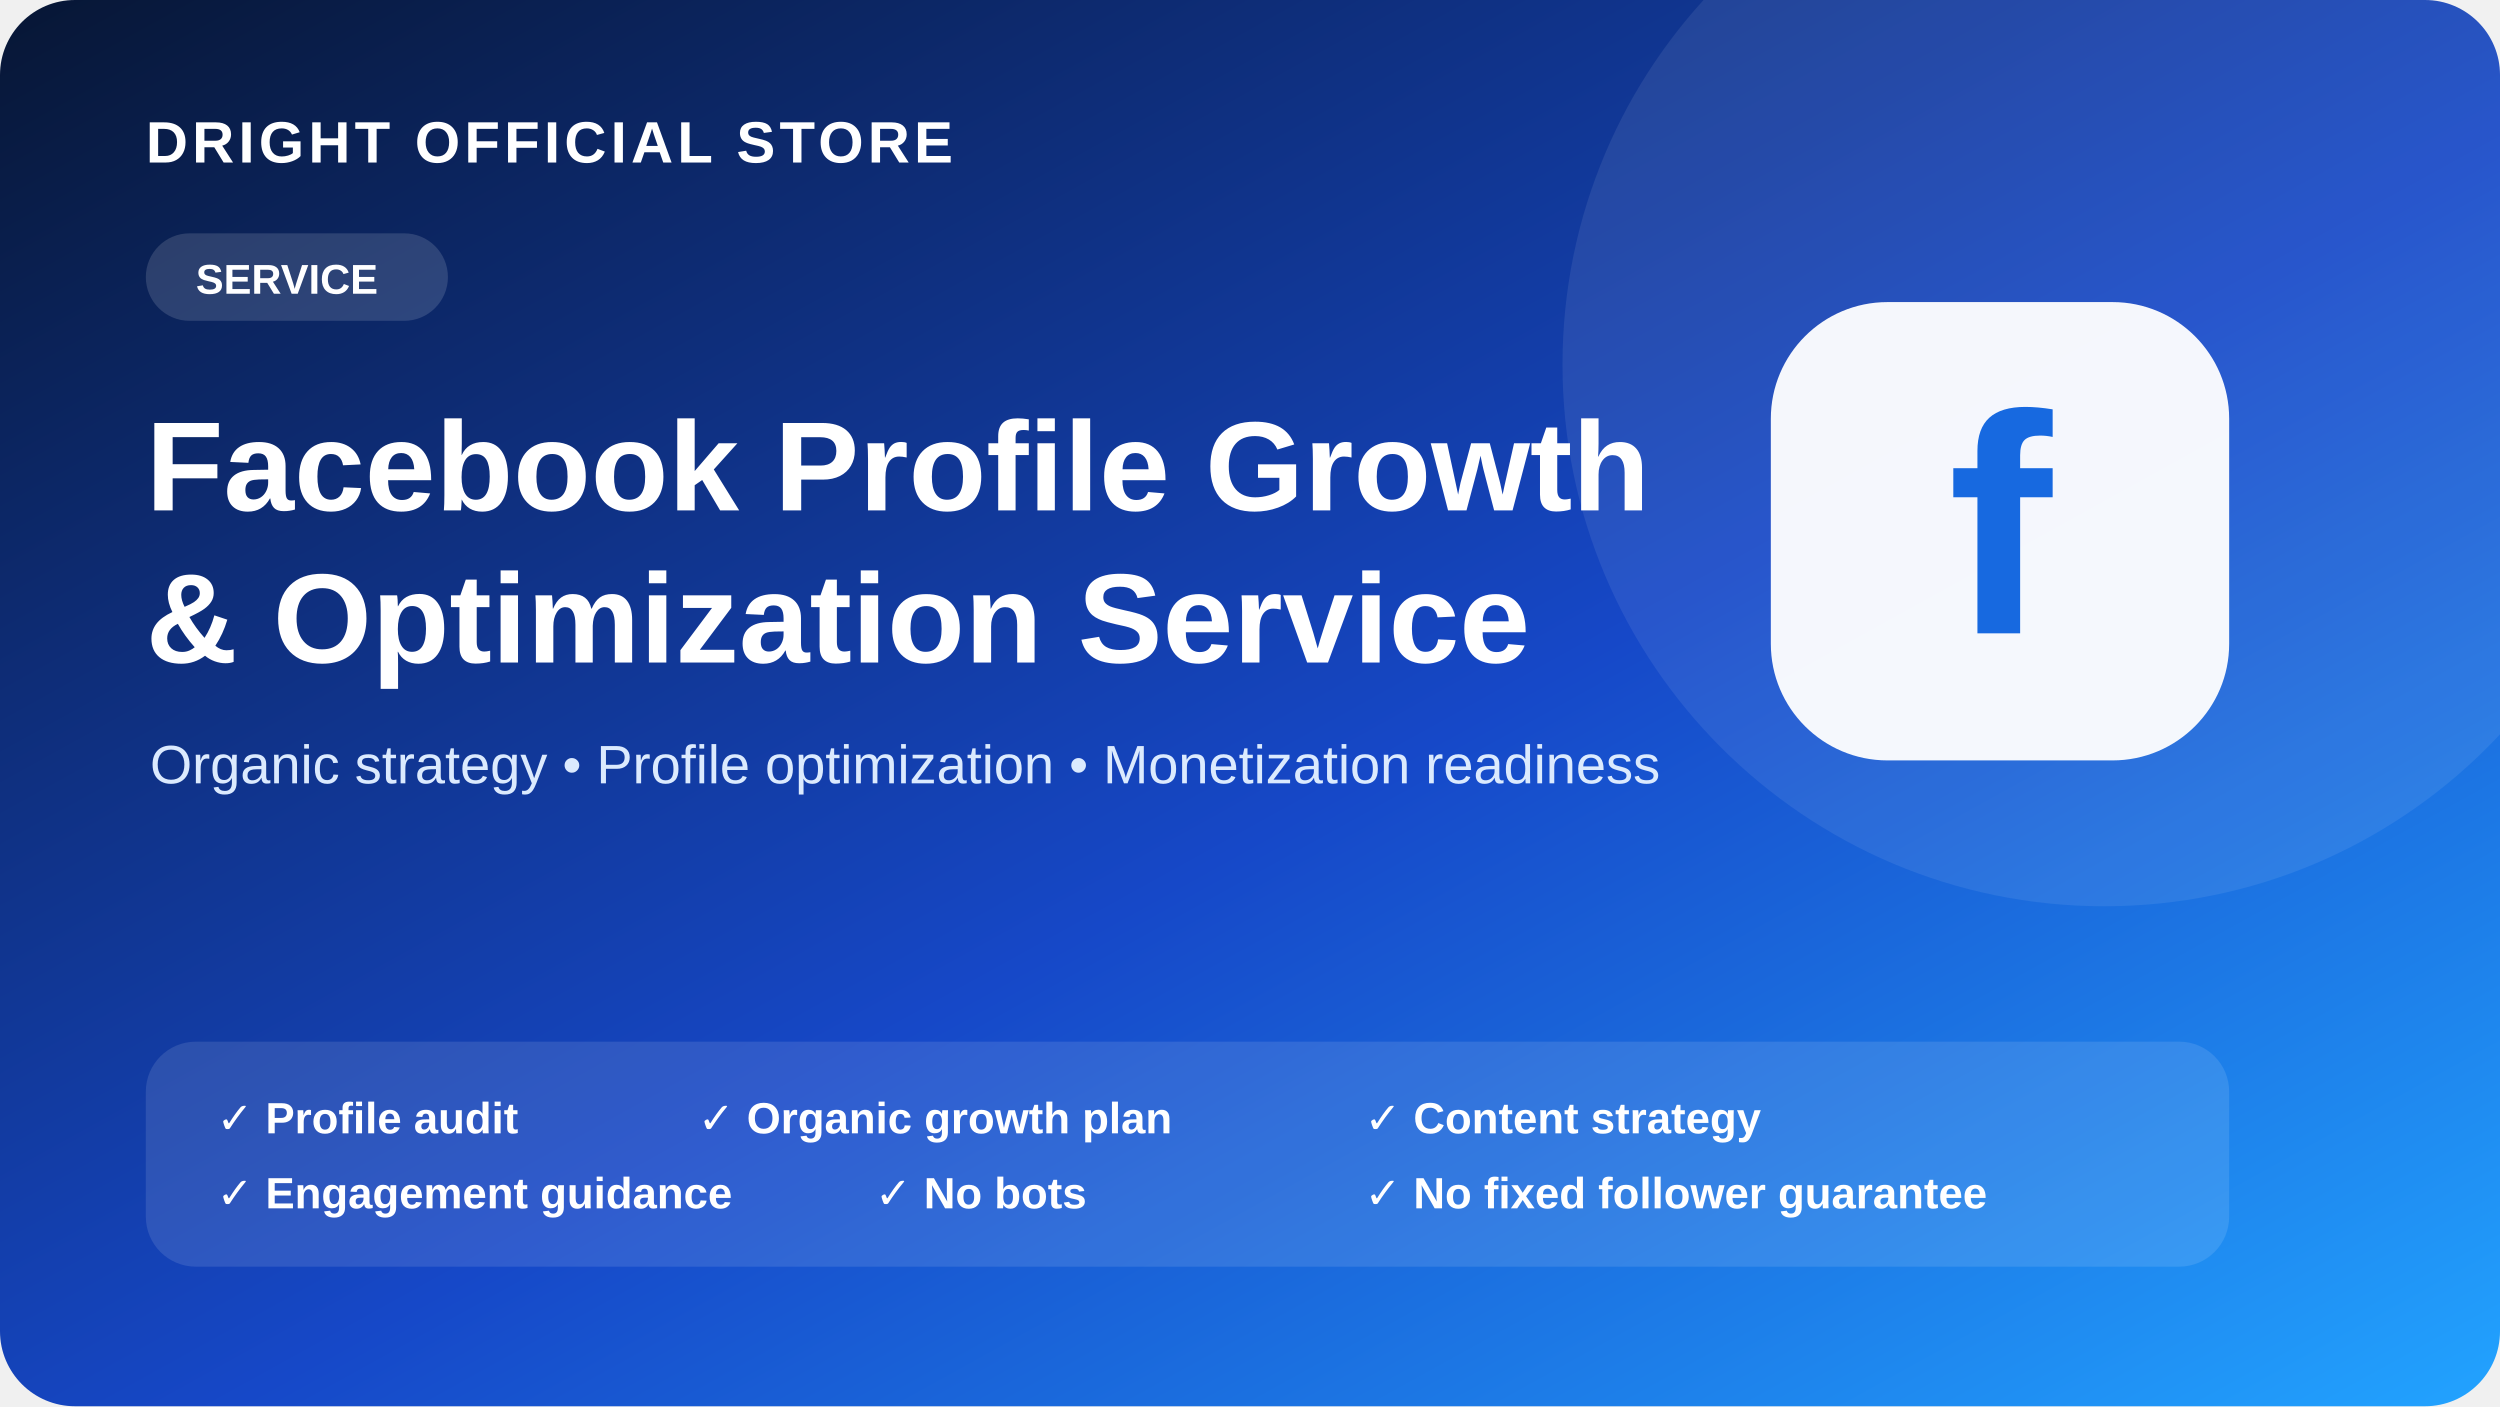
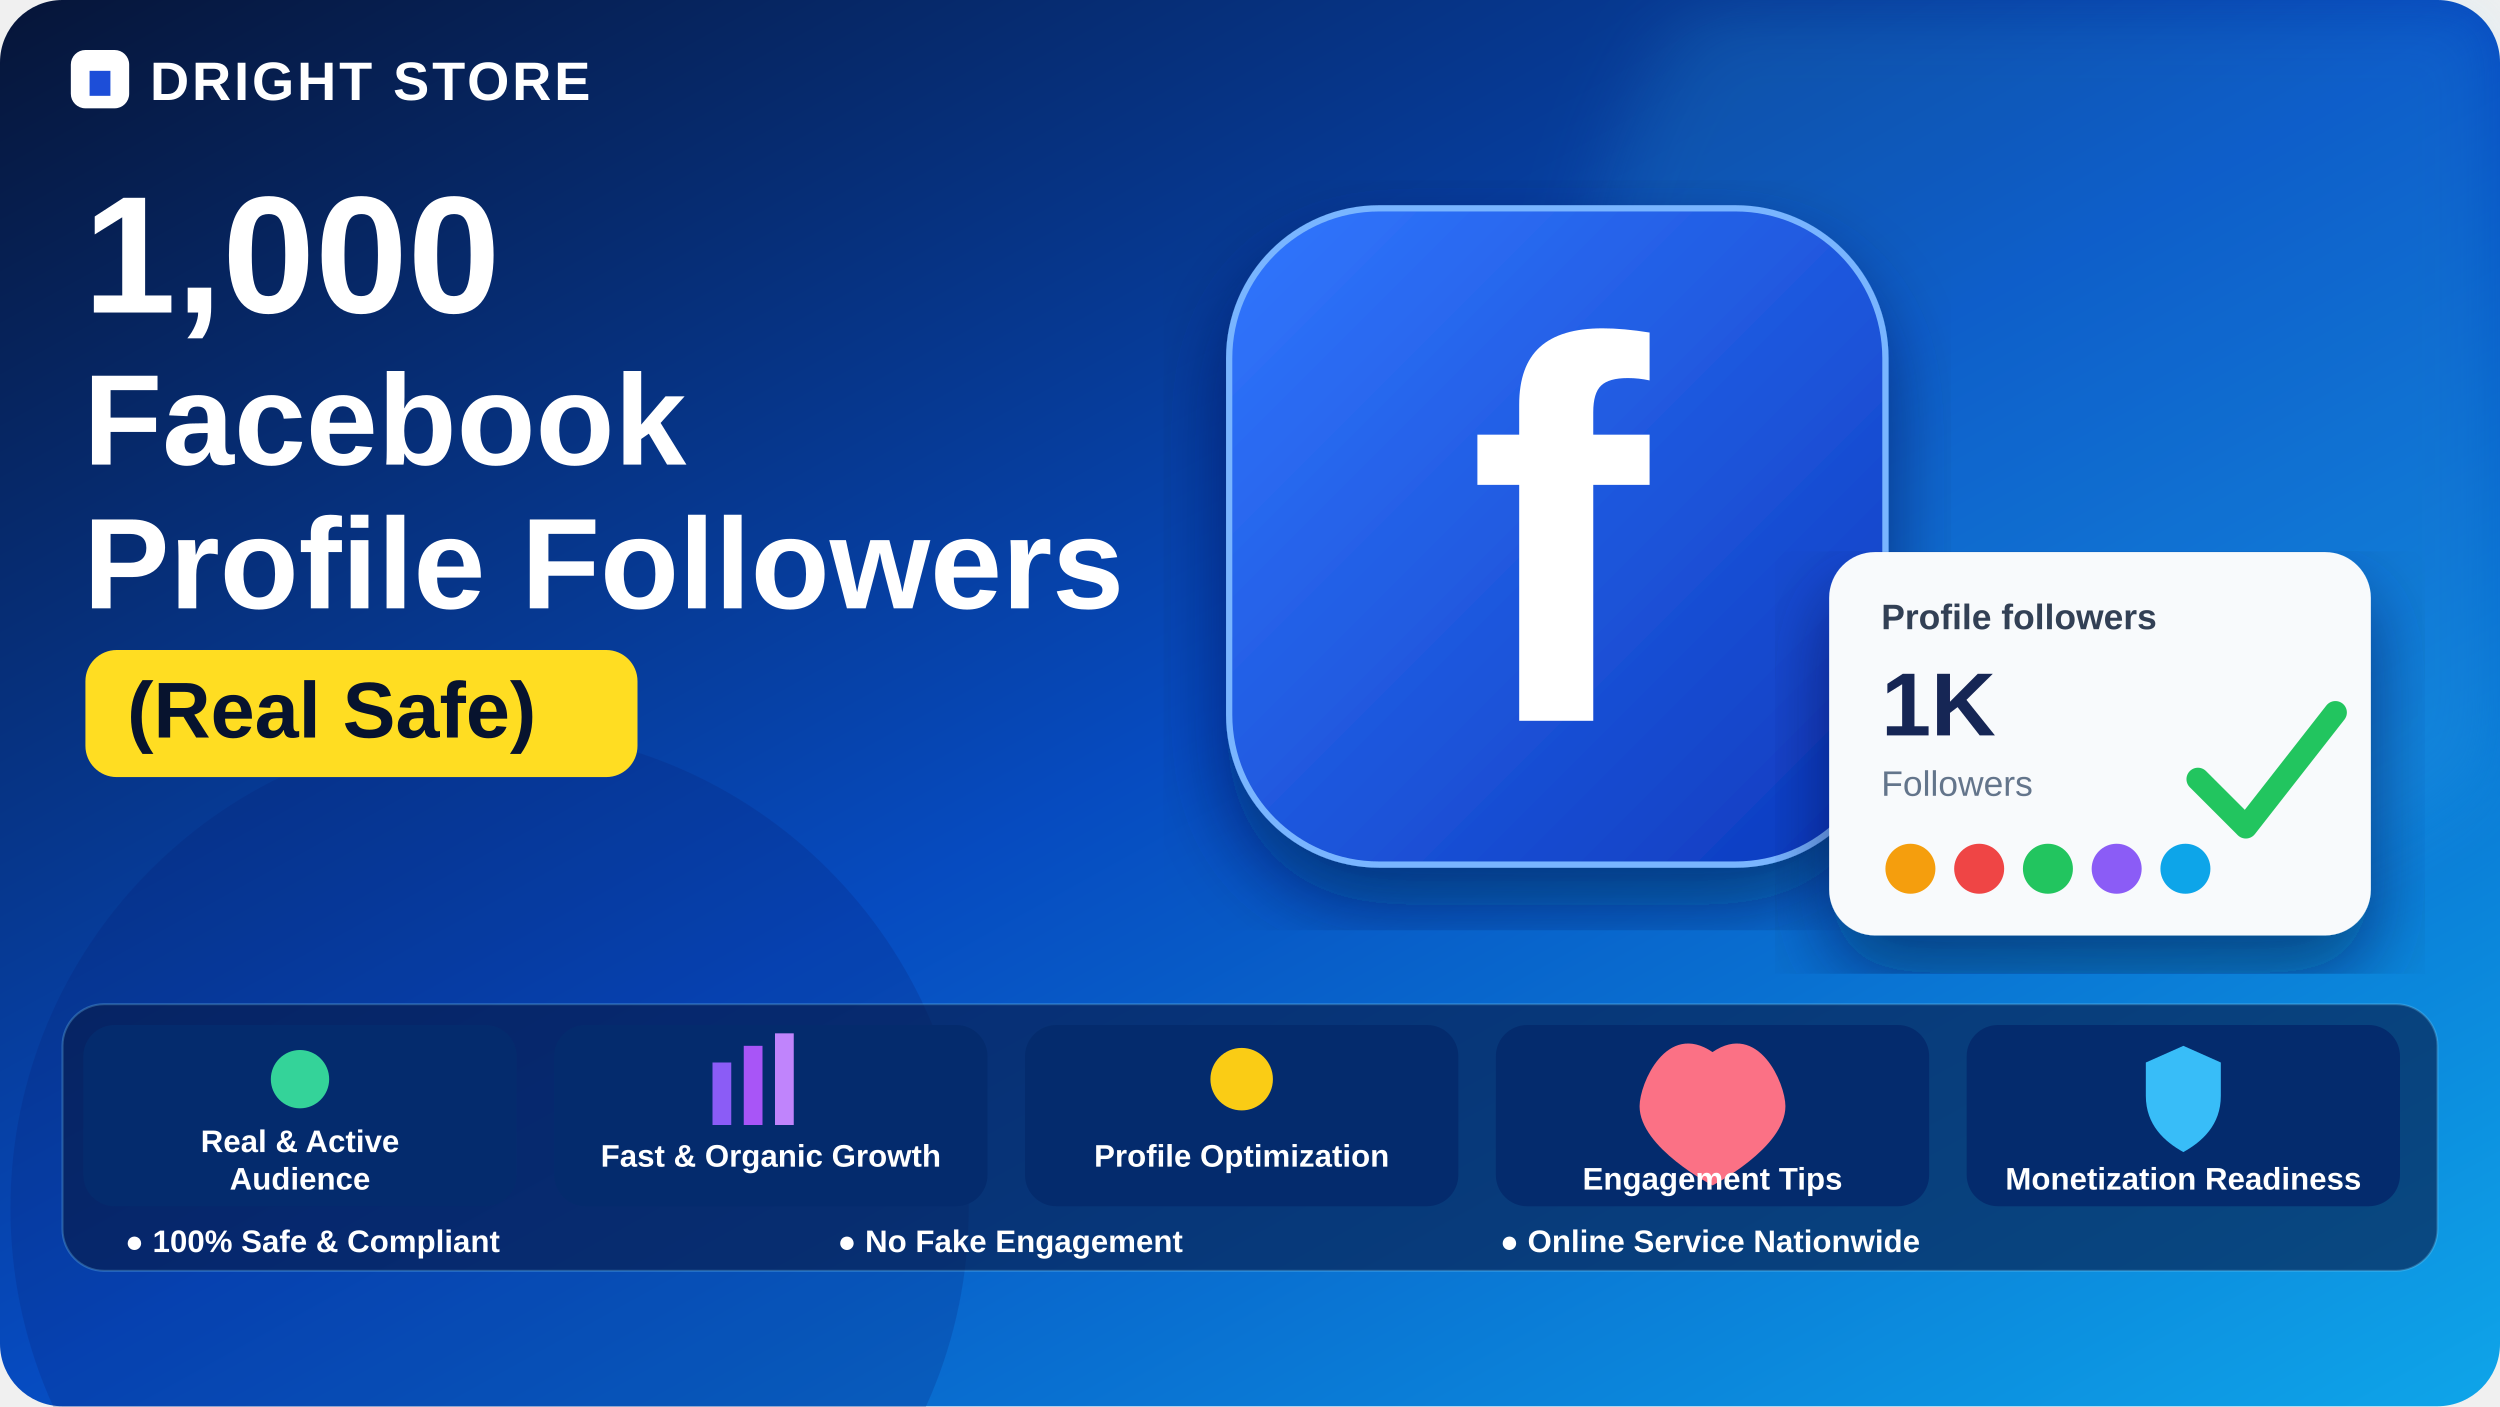
<svg xmlns="http://www.w3.org/2000/svg" width="1200" height="675" viewBox="0 0 1200 675">
  <defs>
-     <linearGradient id="b3" x1="0" y1="0" x2="1" y2="1">
-       <stop stop-color="#071634" />
-       <stop offset=".55" stop-color="#1648c8" />
-       <stop offset="1" stop-color="#22a3ff" />
+     <linearGradient id="bg" x1="0" x2="1" y1="0" y2="1">
+       <stop stop-color="#061538" />
+       <stop offset=".50" stop-color="#064bc0" />
+       <stop offset="1" stop-color="#0ea5e9" />
    </linearGradient>
+     <linearGradient id="fb" x1="0" x2="1" y1="0" y2="1">
+       <stop stop-color="#3277ff" />
+       <stop offset="1" stop-color="#0c39bd" />
+     </linearGradient>
+     <filter id="shadow">
+       <feDropShadow dx="0" dy="18" stdDeviation="19" flood-color="#00143e" flood-opacity=".55" />
+     </filter>
+     <filter id="glow">
+       <feGaussianBlur stdDeviation="18" />
+     </filter>
  </defs>
-   <rect width="1200" height="675" rx="36" fill="url(#b3)" />
-   <circle cx="1010" cy="175" r="260" fill="#fff" opacity=".08" />
-   <g font-family="Arial,Helvetica,sans-serif" fill="#fff">
-     <text x="70" y="78" font-size="28" font-weight="700" letter-spacing="2">DRIGHT OFFICIAL STORE</text>
-     <rect x="70" y="112" width="145" height="42" rx="21" fill="#fff" opacity=".14" />
-     <text x="94" y="141" font-size="20" font-weight="700">SERVICE</text>
-     <text x="70" y="245" font-size="61" font-weight="900">Facebook Profile Growth</text>
-     <text x="70" y="318" font-size="61" font-weight="900">&amp; Optimization Service</text>
-     <text x="72" y="376" font-size="26" fill="#dbeafe">Organic strategy • Profile optimization • Monetization readiness</text>
-   </g>
-   <g transform="translate(850 145)">
-     <rect width="220" height="220" rx="56" fill="#fff" opacity=".95" />
-     <text x="110" y="159" text-anchor="middle" font-family="Arial,Helvetica,sans-serif" font-size="150" font-weight="900" fill="#1769e0">f</text>
-   </g>
-   <g transform="translate(70 500)" font-family="Arial,Helvetica,sans-serif">
-     <rect width="1000" height="108" rx="24" fill="#fff" opacity=".11" />
-     <g fill="#fff" font-size="21" font-weight="700">
-       <text x="34" y="44">✓ Profile audit</text>
-       <text x="265" y="44">✓ Organic growth plan</text>
-       <text x="585" y="44">✓ Content strategy</text>
-       <text x="34" y="80">✓ Engagement guidance</text>
-       <text x="350" y="80">✓ No bots</text>
-       <text x="585" y="80">✓ No fixed follower guarantee</text>
+   <rect width="1200" height="675" rx="30" fill="url(#bg)" />
+   <circle cx="1025" cy="165" r="265" fill="#38bdf8" opacity=".17" filter="url(#glow)" />
+   <circle cx="235" cy="580" r="230" fill="#071b70" opacity=".20" />
+   <g font-family="Arial,Helvetica,sans-serif">
+     <g fill="#fff">
+       <rect x="34" y="24" width="28" height="28" rx="7" fill="#fff" />
+       <path d="M43 34h10v12H43z" fill="#1d4ed8" />
+       <text x="72" y="48" font-size="26" font-weight="800" letter-spacing="1.4">DRIGHT STORE</text>
+     </g>
+     <text x="40" y="150" fill="#fff" font-size="80" font-weight="900">1,000</text>
+     <text x="40" y="223" fill="#fff" font-size="62" font-weight="900">Facebook</text>
+     <text x="40" y="292" fill="#fff" font-size="62" font-weight="900">Profile Followers</text>
+     <rect x="41" y="312" width="265" height="61" rx="15" fill="#ffdd22" />
+     <text x="61" y="354" fill="#07132e" font-size="38" font-weight="900">(Real Safe)</text>
+     <g transform="translate(590 100)" filter="url(#shadow)">
+       <rect width="315" height="315" rx="72" fill="url(#fb)" stroke="#79b5ff" stroke-width="3" />
+       <text x="158" y="246" text-anchor="middle" fill="#fff" font-size="260" font-weight="900">f</text>
+     </g>
+     <g transform="translate(878 265)" filter="url(#shadow)">
+       <rect width="260" height="184" rx="22" fill="#f8fafc" />
+       <text x="25" y="37" fill="#334155" font-size="17" font-weight="800">Profile followers</text>
+       <text x="25" y="88" fill="#172554" font-size="43" font-weight="900">1K</text>
+       <text x="25" y="117" fill="#64748b" font-size="17">Followers</text>
+       <path d="M177 109l23 23 43-55" fill="none" stroke="#22c55e" stroke-width="11" stroke-linecap="round" stroke-linejoin="round" />
+       <g transform="translate(27 140)">
+         <circle cx="12" cy="12" r="12" fill="#f59e0b" />
+         <circle cx="45" cy="12" r="12" fill="#ef4444" />
+         <circle cx="78" cy="12" r="12" fill="#22c55e" />
+         <circle cx="111" cy="12" r="12" fill="#8b5cf6" />
+         <circle cx="144" cy="12" r="12" fill="#0ea5e9" />
+       </g>
+     </g>
+     <g transform="translate(30 482)">
+       <rect width="1140" height="128" rx="20" fill="#071a48" fill-opacity=".63" stroke="#7dd3fc" stroke-opacity=".28" />
+       <g text-anchor="middle">
+         <g transform="translate(10 10)">
+           <rect width="208" height="87" rx="15" fill="#042b6d" />
+           <circle cx="104" cy="26" r="14" fill="#34d399" />
+           <text x="104" y="61" fill="#fff" font-size="15" font-weight="800">Real &amp; Active</text>
+           <text x="104" y="79" fill="#fff" font-size="15" font-weight="800">Audience</text>
+         </g>
+         <g transform="translate(236 10)">
+           <rect width="208" height="87" rx="15" fill="#042b6d" />
+           <rect x="76" y="18" width="9" height="30" fill="#8b5cf6" />
+           <rect x="91" y="10" width="9" height="38" fill="#a855f7" />
+           <rect x="106" y="4" width="9" height="44" fill="#c084fc" />
+           <text x="104" y="68" fill="#fff" font-size="15" font-weight="800">Fast &amp; Organic Growth</text>
+         </g>
+         <g transform="translate(462 10)">
+           <rect width="208" height="87" rx="15" fill="#042b6d" />
+           <circle cx="104" cy="26" r="15" fill="#facc15" />
+           <text x="104" y="68" fill="#fff" font-size="15" font-weight="800">Profile Optimization</text>
+         </g>
+         <g transform="translate(688 10)">
+           <rect width="208" height="87" rx="15" fill="#042b6d" />
+           <path d="M104 13c-22-15-35 15-35 26 0 20 35 38 35 38s35-18 35-38c0-11-13-41-35-26z" fill="#fb7185" />
+           <text x="104" y="79" fill="#fff" font-size="15" font-weight="800">Engagement Tips</text>
+         </g>
+         <g transform="translate(914 10)">
+           <rect width="208" height="87" rx="15" fill="#042b6d" />
+           <path d="M104 10l18 8v16c0 14-9 22-18 27-9-5-18-13-18-27V18z" fill="#38bdf8" />
+           <text x="104" y="79" fill="#fff" font-size="15" font-weight="800">Monetization Readiness</text>
+         </g>
+       </g>
+       <g fill="#fff" font-size="15" font-weight="800">
+         <text x="30" y="119">● 100% Safe &amp; Compliant</text>
+         <text x="372" y="119">● No Fake Engagement</text>
+         <text x="690" y="119">● Online Service Nationwide</text>
+       </g>
    </g>
  </g>
</svg>
